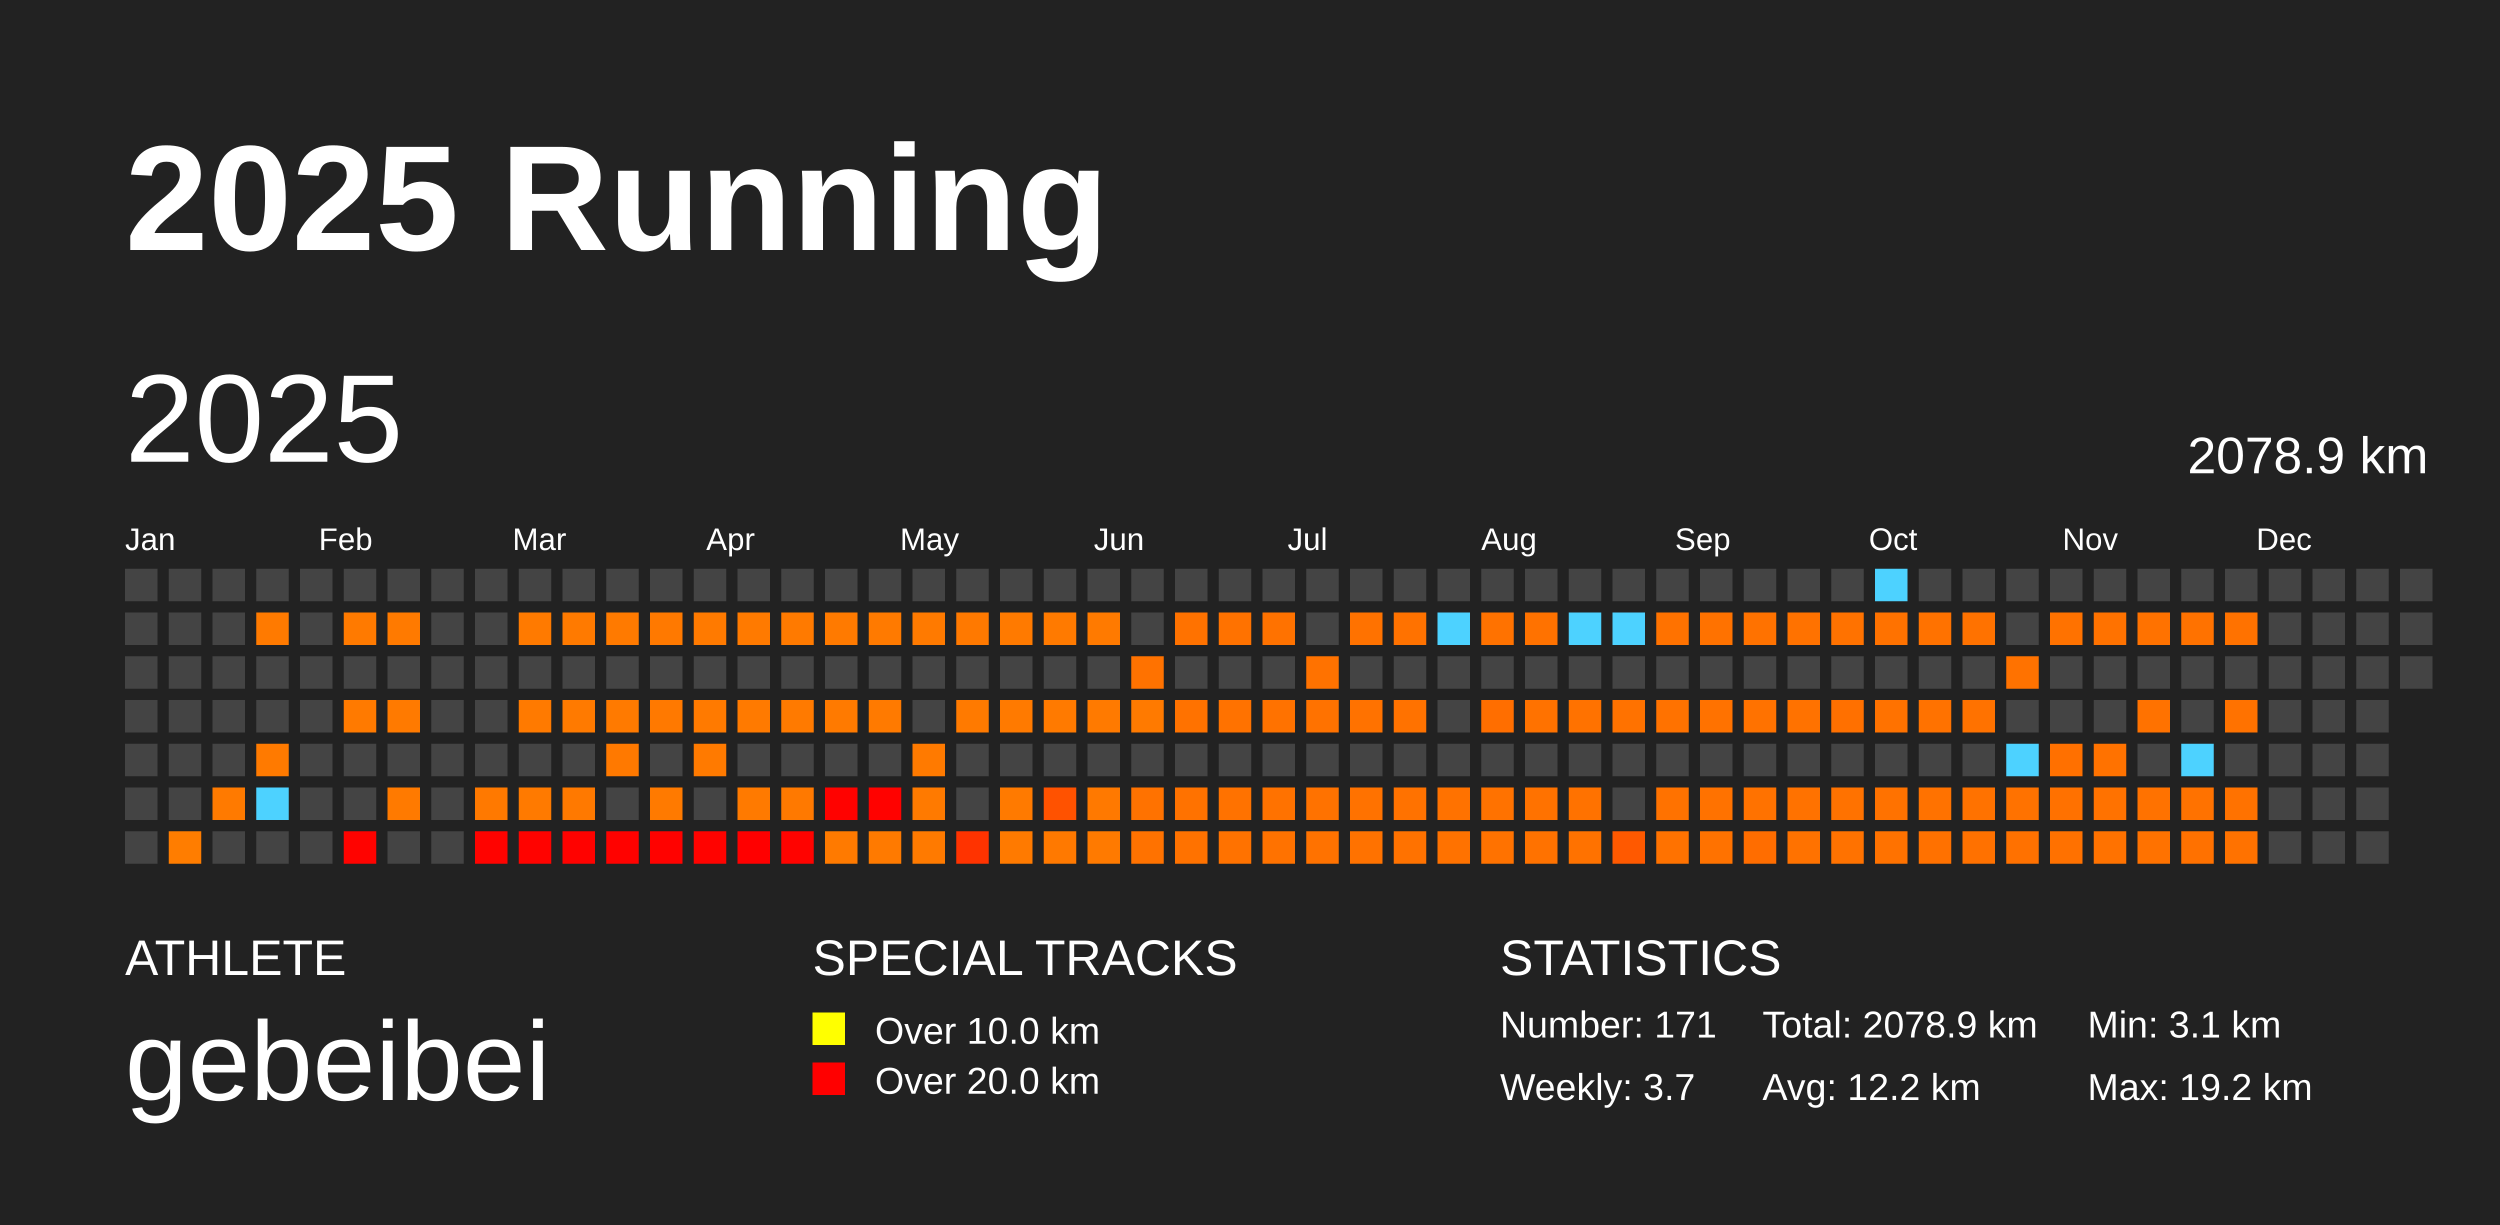
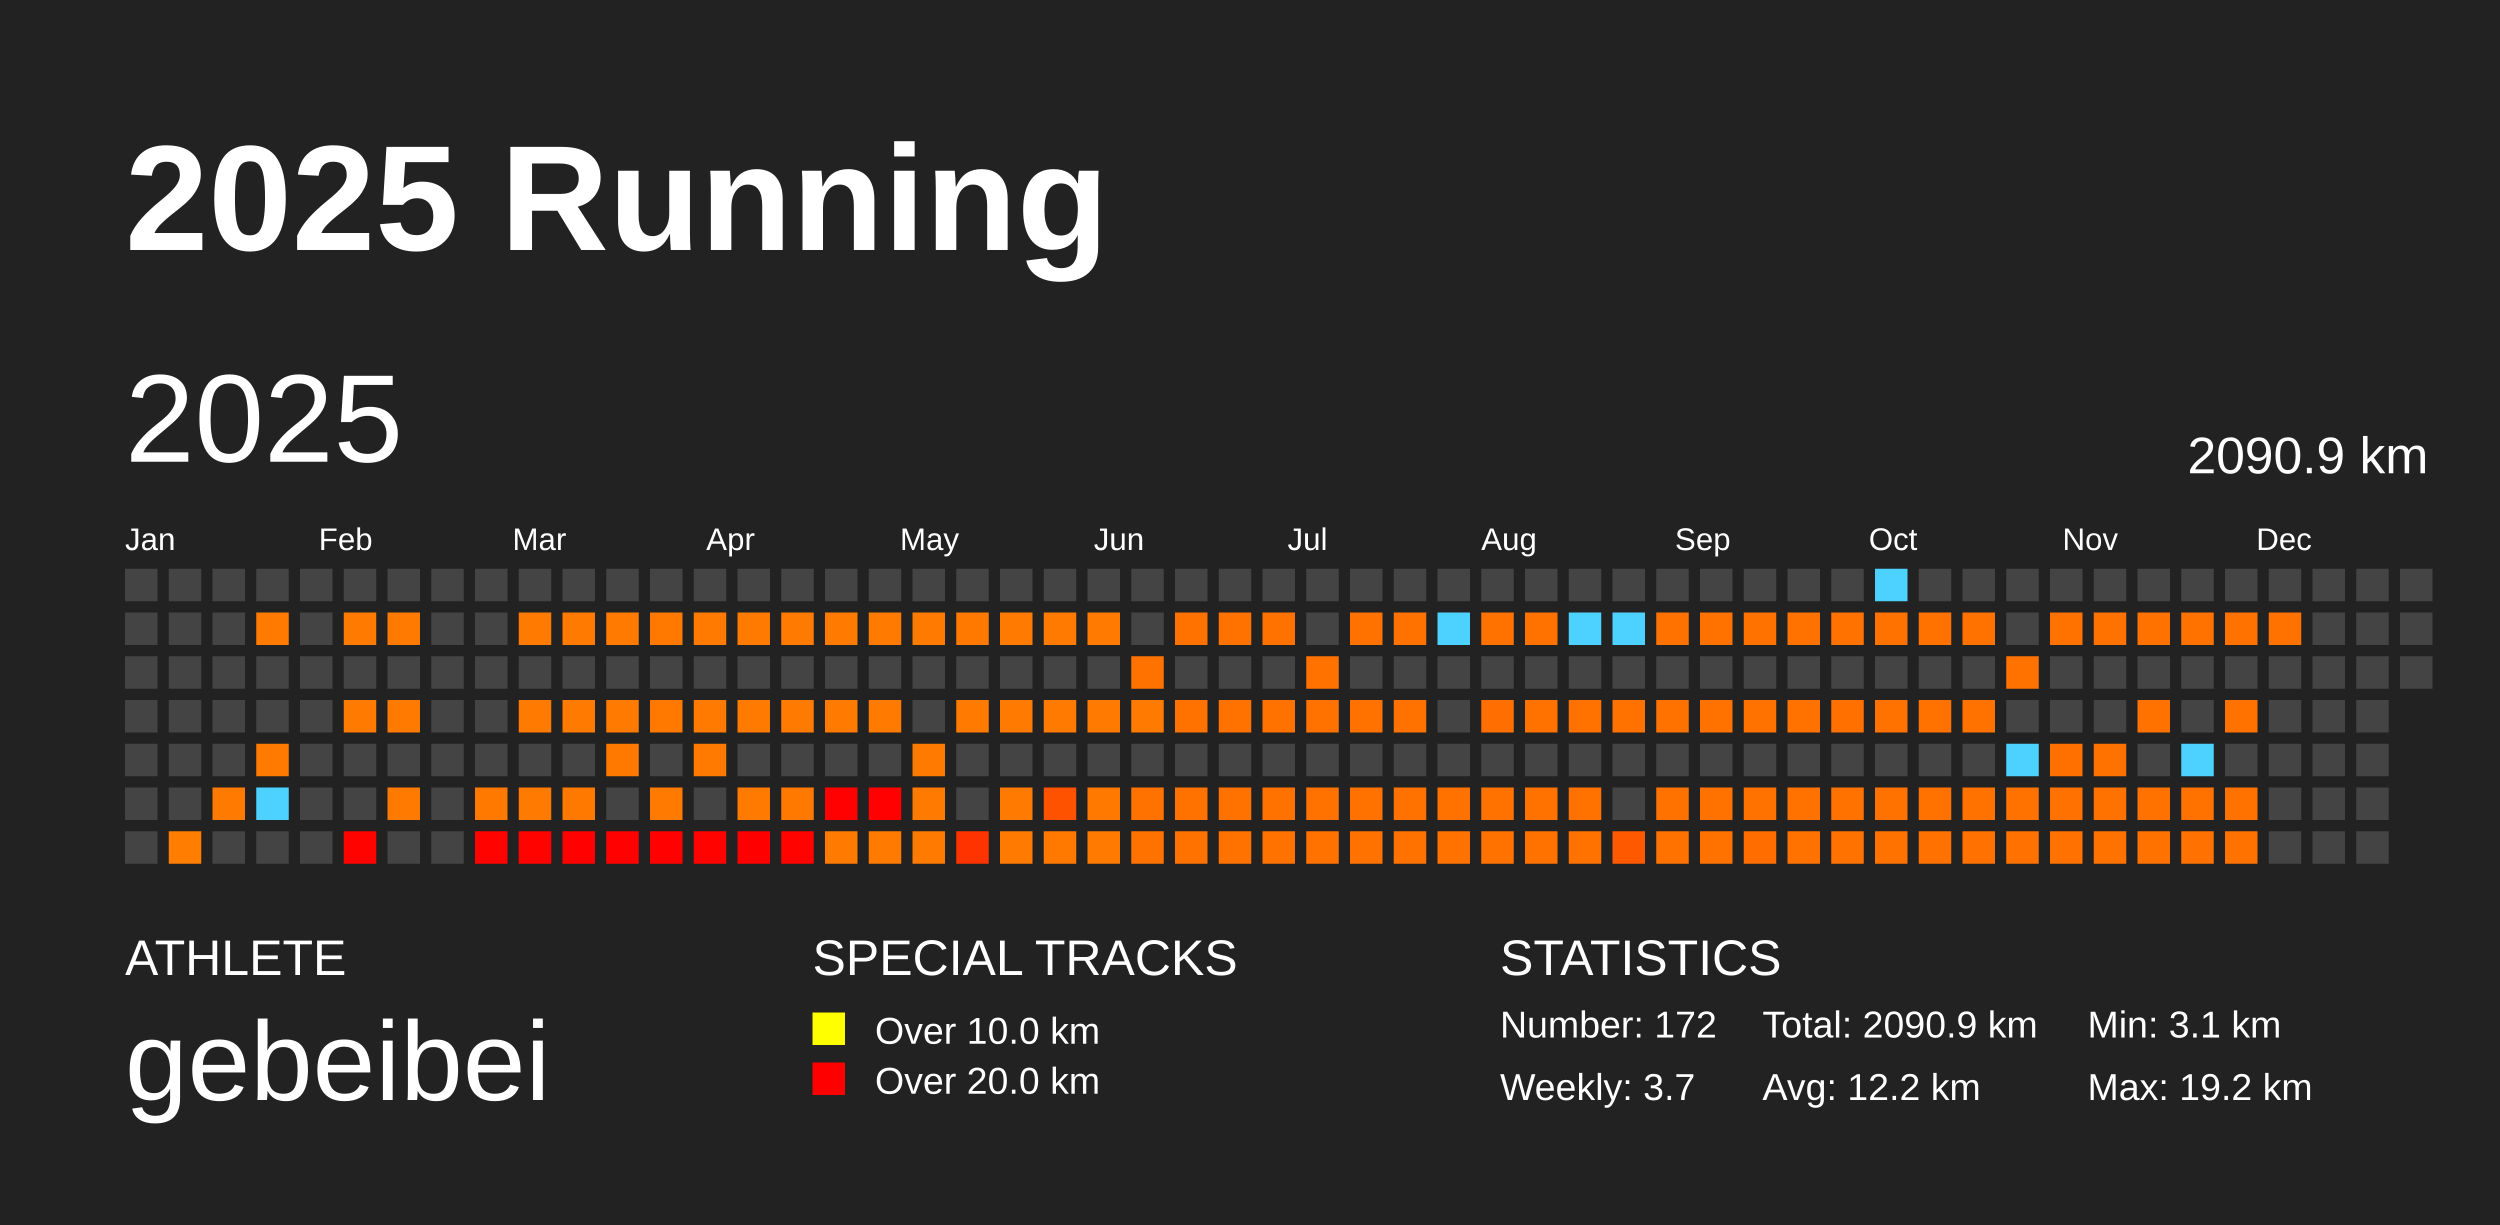
<svg xmlns="http://www.w3.org/2000/svg" baseProfile="full" height="98mm" version="1.1" viewBox="0,0,200,98" width="200mm">
  <defs />
  <rect fill="#222222" height="98" width="200" x="0" y="0" />
  <text fill="#FFFFFF" style="font-size:12px; font-family:Arial; font-weight:bold;" x="10" y="20">2025 Running</text>
  <text fill="#FFFFFF" style="font-size:4px; font-family:Arial" x="10" y="78">ATHLETE</text>
  <text fill="#FFFFFF" style="font-size:9px; font-family:Arial" x="10" y="88">gebeibei</text>
  <text fill="#FFFFFF" style="font-size:4px; font-family:Arial" x="65" y="78">SPECIAL TRACKS</text>
  <rect fill="yellow" height="2.6" width="2.6" x="65" y="81" />
  <text fill="#FFFFFF" style="font-size:3px; font-family:Arial" x="70" y="83.5">Over 10.0 km</text>
  <rect fill="red" height="2.6" width="2.6" x="65" y="85" />
  <text fill="#FFFFFF" style="font-size:3px; font-family:Arial" x="70" y="87.5">Over 20.0 km</text>
  <text fill="#FFFFFF" style="font-size:4px; font-family:Arial" x="120" y="78">STATISTICS</text>
-   <text fill="#FFFFFF" style="font-size:3px; font-family:Arial" x="120" y="83">Number: 171</text>
+   <text fill="#FFFFFF" style="font-size:3px; font-family:Arial" x="120" y="83">Number: 172</text>
  <text fill="#FFFFFF" style="font-size:3px; font-family:Arial" x="120" y="88">Weekly: 3.7</text>
-   <text fill="#FFFFFF" style="font-size:3px; font-family:Arial" x="141" y="83">Total: 2078.9 km</text>
+   <text fill="#FFFFFF" style="font-size:3px; font-family:Arial" x="141" y="83">Total: 2090.9 km</text>
  <text fill="#FFFFFF" style="font-size:3px; font-family:Arial" x="141" y="88">Avg: 12.2 km</text>
  <text fill="#FFFFFF" style="font-size:3px; font-family:Arial" x="167" y="83">Min: 3.1 km</text>
  <text fill="#FFFFFF" style="font-size:3px; font-family:Arial" x="167" y="88">Max: 19.2 km</text>
  <text dominant-baseline="hanging" fill="#FFFFFF" style="font-size:10.0px; font-family:Arial;" x="10" y="30">2025</text>
-   <text dominant-baseline="hanging" fill="#FFFFFF" style="font-size:4.125px; font-family:Arial;" x="175" y="35">2078.9 km</text>
+   <text dominant-baseline="hanging" fill="#FFFFFF" style="font-size:4.125px; font-family:Arial;" x="175" y="35">2090.9 km</text>
  <text fill="#FFFFFF" style="font-size:2.5px; font-family:Arial" x="10.0" y="44">Jan</text>
  <text fill="#FFFFFF" style="font-size:2.5px; font-family:Arial" x="25.5" y="44">Feb</text>
  <text fill="#FFFFFF" style="font-size:2.5px; font-family:Arial" x="41.0" y="44">Mar</text>
  <text fill="#FFFFFF" style="font-size:2.5px; font-family:Arial" x="56.5" y="44">Apr</text>
  <text fill="#FFFFFF" style="font-size:2.5px; font-family:Arial" x="72.0" y="44">May</text>
  <text fill="#FFFFFF" style="font-size:2.5px; font-family:Arial" x="87.5" y="44">Jun</text>
  <text fill="#FFFFFF" style="font-size:2.5px; font-family:Arial" x="103.0" y="44">Jul</text>
  <text fill="#FFFFFF" style="font-size:2.5px; font-family:Arial" x="118.5" y="44">Aug</text>
  <text fill="#FFFFFF" style="font-size:2.5px; font-family:Arial" x="134.0" y="44">Sep</text>
  <text fill="#FFFFFF" style="font-size:2.5px; font-family:Arial" x="149.5" y="44">Oct</text>
  <text fill="#FFFFFF" style="font-size:2.5px; font-family:Arial" x="165.0" y="44">Nov</text>
  <text fill="#FFFFFF" style="font-size:2.5px; font-family:Arial" x="180.5" y="44">Dec</text>
  <rect fill="#444444" height="2.6" width="2.6" x="10.0" y="45.5" />
  <rect fill="#444444" height="2.6" width="2.6" x="10.0" y="49.0" />
  <rect fill="#444444" height="2.6" width="2.6" x="10.0" y="52.5" />
  <rect fill="#444444" height="2.6" width="2.6" x="10.0" y="56.0" />
  <rect fill="#444444" height="2.6" width="2.6" x="10.0" y="59.5" />
  <rect fill="#444444" height="2.6" width="2.6" x="10.0" y="63.0" />
  <rect fill="#444444" height="2.6" width="2.6" x="10.0" y="66.5" />
  <rect fill="#444444" height="2.6" width="2.6" x="13.5" y="45.5" />
  <rect fill="#444444" height="2.6" width="2.6" x="13.5" y="49.0" />
  <rect fill="#444444" height="2.6" width="2.6" x="13.5" y="52.5" />
  <rect fill="#444444" height="2.6" width="2.6" x="13.5" y="56.0" />
  <rect fill="#444444" height="2.6" width="2.6" x="13.5" y="59.5" />
  <rect fill="#444444" height="2.6" width="2.6" x="13.5" y="63.0" />
  <rect fill="#ff7d00" height="2.6" width="2.6" x="13.5" y="66.5" />
  <rect fill="#444444" height="2.6" width="2.6" x="17.0" y="45.5" />
  <rect fill="#444444" height="2.6" width="2.6" x="17.0" y="49.0" />
  <rect fill="#444444" height="2.6" width="2.6" x="17.0" y="52.5" />
  <rect fill="#444444" height="2.6" width="2.6" x="17.0" y="56.0" />
  <rect fill="#444444" height="2.6" width="2.6" x="17.0" y="59.5" />
  <rect fill="#ff7a00" height="2.6" width="2.6" x="17.0" y="63.0" />
  <rect fill="#444444" height="2.6" width="2.6" x="17.0" y="66.5" />
  <rect fill="#444444" height="2.6" width="2.6" x="20.5" y="45.5" />
  <rect fill="#ff7a00" height="2.6" width="2.6" x="20.5" y="49.0" />
  <rect fill="#444444" height="2.6" width="2.6" x="20.5" y="52.5" />
  <rect fill="#444444" height="2.6" width="2.6" x="20.5" y="56.0" />
  <rect fill="#ff7a00" height="2.6" width="2.6" x="20.5" y="59.5" />
  <rect fill="#4dd2ff" height="2.6" width="2.6" x="20.5" y="63.0" />
  <rect fill="#444444" height="2.6" width="2.6" x="20.5" y="66.5" />
  <rect fill="#444444" height="2.6" width="2.6" x="24.0" y="45.5" />
  <rect fill="#444444" height="2.6" width="2.6" x="24.0" y="49.0" />
  <rect fill="#444444" height="2.6" width="2.6" x="24.0" y="52.5" />
  <rect fill="#444444" height="2.6" width="2.6" x="24.0" y="56.0" />
  <rect fill="#444444" height="2.6" width="2.6" x="24.0" y="59.5" />
  <rect fill="#444444" height="2.6" width="2.6" x="24.0" y="63.0" />
  <rect fill="#444444" height="2.6" width="2.6" x="24.0" y="66.5" />
  <rect fill="#444444" height="2.6" width="2.6" x="27.5" y="45.5" />
  <rect fill="#ff7a00" height="2.6" width="2.6" x="27.5" y="49.0" />
  <rect fill="#444444" height="2.6" width="2.6" x="27.5" y="52.5" />
  <rect fill="#ff7a00" height="2.6" width="2.6" x="27.5" y="56.0" />
  <rect fill="#444444" height="2.6" width="2.6" x="27.5" y="59.5" />
  <rect fill="#444444" height="2.6" width="2.6" x="27.5" y="63.0" />
  <rect fill="#ff0300" height="2.6" width="2.6" x="27.5" y="66.5" />
  <rect fill="#444444" height="2.6" width="2.6" x="31.0" y="45.5" />
  <rect fill="#ff7a00" height="2.6" width="2.6" x="31.0" y="49.0" />
  <rect fill="#444444" height="2.6" width="2.6" x="31.0" y="52.5" />
  <rect fill="#ff7a00" height="2.6" width="2.6" x="31.0" y="56.0" />
  <rect fill="#444444" height="2.6" width="2.6" x="31.0" y="59.5" />
  <rect fill="#ff7a00" height="2.6" width="2.6" x="31.0" y="63.0" />
  <rect fill="#444444" height="2.6" width="2.6" x="31.0" y="66.5" />
  <rect fill="#444444" height="2.6" width="2.6" x="34.5" y="45.5" />
  <rect fill="#444444" height="2.6" width="2.6" x="34.5" y="49.0" />
  <rect fill="#444444" height="2.6" width="2.6" x="34.5" y="52.5" />
  <rect fill="#444444" height="2.6" width="2.6" x="34.5" y="56.0" />
  <rect fill="#444444" height="2.6" width="2.6" x="34.5" y="59.5" />
  <rect fill="#444444" height="2.6" width="2.6" x="34.5" y="63.0" />
  <rect fill="#444444" height="2.6" width="2.6" x="34.5" y="66.5" />
  <rect fill="#444444" height="2.6" width="2.6" x="38.0" y="45.5" />
  <rect fill="#444444" height="2.6" width="2.6" x="38.0" y="49.0" />
  <rect fill="#444444" height="2.6" width="2.6" x="38.0" y="52.5" />
  <rect fill="#444444" height="2.6" width="2.6" x="38.0" y="56.0" />
  <rect fill="#444444" height="2.6" width="2.6" x="38.0" y="59.5" />
  <rect fill="#ff7900" height="2.6" width="2.6" x="38.0" y="63.0" />
  <rect fill="#ff0300" height="2.6" width="2.6" x="38.0" y="66.5" />
  <rect fill="#444444" height="2.6" width="2.6" x="41.5" y="45.5" />
  <rect fill="#ff7a00" height="2.6" width="2.6" x="41.5" y="49.0" />
  <rect fill="#444444" height="2.6" width="2.6" x="41.5" y="52.5" />
  <rect fill="#ff7a00" height="2.6" width="2.6" x="41.5" y="56.0" />
  <rect fill="#444444" height="2.6" width="2.6" x="41.5" y="59.5" />
  <rect fill="#ff7a00" height="2.6" width="2.6" x="41.5" y="63.0" />
  <rect fill="#ff0300" height="2.6" width="2.6" x="41.5" y="66.5" />
  <rect fill="#444444" height="2.6" width="2.6" x="45.0" y="45.5" />
  <rect fill="#ff7a00" height="2.6" width="2.6" x="45.0" y="49.0" />
  <rect fill="#444444" height="2.6" width="2.6" x="45.0" y="52.5" />
  <rect fill="#ff7a00" height="2.6" width="2.6" x="45.0" y="56.0" />
  <rect fill="#444444" height="2.6" width="2.6" x="45.0" y="59.5" />
  <rect fill="#ff7900" height="2.6" width="2.6" x="45.0" y="63.0" />
  <rect fill="#ff0200" height="2.6" width="2.6" x="45.0" y="66.5" />
  <rect fill="#444444" height="2.6" width="2.6" x="48.5" y="45.5" />
  <rect fill="#ff7a00" height="2.6" width="2.6" x="48.5" y="49.0" />
  <rect fill="#444444" height="2.6" width="2.6" x="48.5" y="52.5" />
  <rect fill="#ff7a00" height="2.6" width="2.6" x="48.5" y="56.0" />
  <rect fill="#ff7900" height="2.6" width="2.6" x="48.5" y="59.5" />
  <rect fill="#444444" height="2.6" width="2.6" x="48.5" y="63.0" />
  <rect fill="#ff0200" height="2.6" width="2.6" x="48.5" y="66.5" />
  <rect fill="#444444" height="2.6" width="2.6" x="52.0" y="45.5" />
  <rect fill="#ff7900" height="2.6" width="2.6" x="52.0" y="49.0" />
  <rect fill="#444444" height="2.6" width="2.6" x="52.0" y="52.5" />
  <rect fill="#ff7900" height="2.6" width="2.6" x="52.0" y="56.0" />
  <rect fill="#444444" height="2.6" width="2.6" x="52.0" y="59.5" />
  <rect fill="#ff7a00" height="2.6" width="2.6" x="52.0" y="63.0" />
  <rect fill="#ff0200" height="2.6" width="2.6" x="52.0" y="66.5" />
  <rect fill="#444444" height="2.6" width="2.6" x="55.5" y="45.5" />
  <rect fill="#ff7a00" height="2.6" width="2.6" x="55.5" y="49.0" />
  <rect fill="#444444" height="2.6" width="2.6" x="55.5" y="52.5" />
  <rect fill="#ff7a00" height="2.6" width="2.6" x="55.5" y="56.0" />
  <rect fill="#ff7a00" height="2.6" width="2.6" x="55.5" y="59.5" />
  <rect fill="#444444" height="2.6" width="2.6" x="55.5" y="63.0" />
  <rect fill="#ff0300" height="2.6" width="2.6" x="55.5" y="66.5" />
  <rect fill="#444444" height="2.6" width="2.6" x="59.0" y="45.5" />
  <rect fill="#ff7a00" height="2.6" width="2.6" x="59.0" y="49.0" />
  <rect fill="#444444" height="2.6" width="2.6" x="59.0" y="52.5" />
  <rect fill="#ff7a00" height="2.6" width="2.6" x="59.0" y="56.0" />
  <rect fill="#444444" height="2.6" width="2.6" x="59.0" y="59.5" />
  <rect fill="#ff7a00" height="2.6" width="2.6" x="59.0" y="63.0" />
  <rect fill="#ff0000" height="2.6" width="2.6" x="59.0" y="66.5" />
  <rect fill="#444444" height="2.6" width="2.6" x="62.5" y="45.5" />
  <rect fill="#ff7a00" height="2.6" width="2.6" x="62.5" y="49.0" />
  <rect fill="#444444" height="2.6" width="2.6" x="62.5" y="52.5" />
  <rect fill="#ff7a00" height="2.6" width="2.6" x="62.5" y="56.0" />
  <rect fill="#444444" height="2.6" width="2.6" x="62.5" y="59.5" />
  <rect fill="#ff7900" height="2.6" width="2.6" x="62.5" y="63.0" />
  <rect fill="#ff0300" height="2.6" width="2.6" x="62.5" y="66.5" />
  <rect fill="#444444" height="2.6" width="2.6" x="66.0" y="45.5" />
  <rect fill="#ff7a00" height="2.6" width="2.6" x="66.0" y="49.0" />
  <rect fill="#444444" height="2.6" width="2.6" x="66.0" y="52.5" />
  <rect fill="#ff7a00" height="2.6" width="2.6" x="66.0" y="56.0" />
  <rect fill="#444444" height="2.6" width="2.6" x="66.0" y="59.5" />
  <rect fill="#ff0200" height="2.6" width="2.6" x="66.0" y="63.0" />
  <rect fill="#ff7a00" height="2.6" width="2.6" x="66.0" y="66.5" />
  <rect fill="#444444" height="2.6" width="2.6" x="69.5" y="45.5" />
  <rect fill="#ff7a00" height="2.6" width="2.6" x="69.5" y="49.0" />
  <rect fill="#444444" height="2.6" width="2.6" x="69.5" y="52.5" />
  <rect fill="#ff7a00" height="2.6" width="2.6" x="69.5" y="56.0" />
  <rect fill="#444444" height="2.6" width="2.6" x="69.5" y="59.5" />
  <rect fill="#ff0200" height="2.6" width="2.6" x="69.5" y="63.0" />
  <rect fill="#ff7a00" height="2.6" width="2.6" x="69.5" y="66.5" />
  <rect fill="#444444" height="2.6" width="2.6" x="73.0" y="45.5" />
  <rect fill="#ff7a00" height="2.6" width="2.6" x="73.0" y="49.0" />
  <rect fill="#444444" height="2.6" width="2.6" x="73.0" y="52.5" />
  <rect fill="#444444" height="2.6" width="2.6" x="73.0" y="56.0" />
  <rect fill="#ff7a00" height="2.6" width="2.6" x="73.0" y="59.5" />
  <rect fill="#ff7a00" height="2.6" width="2.6" x="73.0" y="63.0" />
  <rect fill="#ff7a00" height="2.6" width="2.6" x="73.0" y="66.5" />
  <rect fill="#444444" height="2.6" width="2.6" x="76.5" y="45.5" />
  <rect fill="#ff7900" height="2.6" width="2.6" x="76.5" y="49.0" />
  <rect fill="#444444" height="2.6" width="2.6" x="76.5" y="52.5" />
  <rect fill="#ff7a00" height="2.6" width="2.6" x="76.5" y="56.0" />
  <rect fill="#444444" height="2.6" width="2.6" x="76.5" y="59.5" />
  <rect fill="#444444" height="2.6" width="2.6" x="76.5" y="63.0" />
  <rect fill="#ff3300" height="2.6" width="2.6" x="76.5" y="66.5" />
  <rect fill="#444444" height="2.6" width="2.6" x="80.0" y="45.5" />
  <rect fill="#ff7a00" height="2.6" width="2.6" x="80.0" y="49.0" />
  <rect fill="#444444" height="2.6" width="2.6" x="80.0" y="52.5" />
  <rect fill="#ff7a00" height="2.6" width="2.6" x="80.0" y="56.0" />
  <rect fill="#444444" height="2.6" width="2.6" x="80.0" y="59.5" />
  <rect fill="#ff7a00" height="2.6" width="2.6" x="80.0" y="63.0" />
  <rect fill="#ff7a00" height="2.6" width="2.6" x="80.0" y="66.5" />
  <rect fill="#444444" height="2.6" width="2.6" x="83.5" y="45.5" />
  <rect fill="#ff7a00" height="2.6" width="2.6" x="83.5" y="49.0" />
  <rect fill="#444444" height="2.6" width="2.6" x="83.5" y="52.5" />
  <rect fill="#ff7a00" height="2.6" width="2.6" x="83.5" y="56.0" />
  <rect fill="#444444" height="2.6" width="2.6" x="83.5" y="59.5" />
  <rect fill="#ff5200" height="2.6" width="2.6" x="83.5" y="63.0" />
  <rect fill="#ff7900" height="2.6" width="2.6" x="83.5" y="66.5" />
  <rect fill="#444444" height="2.6" width="2.6" x="87.0" y="45.5" />
  <rect fill="#ff7a00" height="2.6" width="2.6" x="87.0" y="49.0" />
  <rect fill="#444444" height="2.6" width="2.6" x="87.0" y="52.5" />
  <rect fill="#ff7a00" height="2.6" width="2.6" x="87.0" y="56.0" />
  <rect fill="#444444" height="2.6" width="2.6" x="87.0" y="59.5" />
  <rect fill="#ff7900" height="2.6" width="2.6" x="87.0" y="63.0" />
  <rect fill="#ff7a00" height="2.6" width="2.6" x="87.0" y="66.5" />
  <rect fill="#444444" height="2.6" width="2.6" x="90.5" y="45.5" />
  <rect fill="#444444" height="2.6" width="2.6" x="90.5" y="49.0" />
  <rect fill="#ff7200" height="2.6" width="2.6" x="90.5" y="52.5" />
  <rect fill="#ff7a00" height="2.6" width="2.6" x="90.5" y="56.0" />
  <rect fill="#444444" height="2.6" width="2.6" x="90.5" y="59.5" />
  <rect fill="#ff7200" height="2.6" width="2.6" x="90.5" y="63.0" />
  <rect fill="#ff7200" height="2.6" width="2.6" x="90.5" y="66.5" />
  <rect fill="#444444" height="2.6" width="2.6" x="94.0" y="45.5" />
  <rect fill="#ff7200" height="2.6" width="2.6" x="94.0" y="49.0" />
  <rect fill="#444444" height="2.6" width="2.6" x="94.0" y="52.5" />
  <rect fill="#ff7200" height="2.6" width="2.6" x="94.0" y="56.0" />
  <rect fill="#444444" height="2.6" width="2.6" x="94.0" y="59.5" />
  <rect fill="#ff7200" height="2.6" width="2.6" x="94.0" y="63.0" />
  <rect fill="#ff7200" height="2.6" width="2.6" x="94.0" y="66.5" />
  <rect fill="#444444" height="2.6" width="2.6" x="97.5" y="45.5" />
  <rect fill="#ff7200" height="2.6" width="2.6" x="97.5" y="49.0" />
  <rect fill="#444444" height="2.6" width="2.6" x="97.5" y="52.5" />
  <rect fill="#ff7200" height="2.6" width="2.6" x="97.5" y="56.0" />
  <rect fill="#444444" height="2.6" width="2.6" x="97.5" y="59.5" />
  <rect fill="#ff7200" height="2.6" width="2.6" x="97.5" y="63.0" />
  <rect fill="#ff7200" height="2.6" width="2.6" x="97.5" y="66.5" />
  <rect fill="#444444" height="2.6" width="2.6" x="101.0" y="45.5" />
  <rect fill="#ff7200" height="2.6" width="2.6" x="101.0" y="49.0" />
  <rect fill="#444444" height="2.6" width="2.6" x="101.0" y="52.5" />
  <rect fill="#ff7200" height="2.6" width="2.6" x="101.0" y="56.0" />
  <rect fill="#444444" height="2.6" width="2.6" x="101.0" y="59.5" />
  <rect fill="#ff7200" height="2.6" width="2.6" x="101.0" y="63.0" />
  <rect fill="#ff7200" height="2.6" width="2.6" x="101.0" y="66.5" />
  <rect fill="#444444" height="2.6" width="2.6" x="104.5" y="45.5" />
  <rect fill="#444444" height="2.6" width="2.6" x="104.5" y="49.0" />
  <rect fill="#ff7200" height="2.6" width="2.6" x="104.5" y="52.5" />
  <rect fill="#ff7200" height="2.6" width="2.6" x="104.5" y="56.0" />
  <rect fill="#444444" height="2.6" width="2.6" x="104.5" y="59.5" />
  <rect fill="#ff7200" height="2.6" width="2.6" x="104.5" y="63.0" />
  <rect fill="#ff7200" height="2.6" width="2.6" x="104.5" y="66.5" />
  <rect fill="#444444" height="2.6" width="2.6" x="108.0" y="45.5" />
  <rect fill="#ff7200" height="2.6" width="2.6" x="108.0" y="49.0" />
  <rect fill="#444444" height="2.6" width="2.6" x="108.0" y="52.5" />
  <rect fill="#ff7200" height="2.6" width="2.6" x="108.0" y="56.0" />
  <rect fill="#444444" height="2.6" width="2.6" x="108.0" y="59.5" />
  <rect fill="#ff7200" height="2.6" width="2.6" x="108.0" y="63.0" />
  <rect fill="#ff7200" height="2.6" width="2.6" x="108.0" y="66.5" />
  <rect fill="#444444" height="2.6" width="2.6" x="111.5" y="45.5" />
  <rect fill="#ff7200" height="2.6" width="2.6" x="111.5" y="49.0" />
  <rect fill="#444444" height="2.6" width="2.6" x="111.5" y="52.5" />
  <rect fill="#ff7200" height="2.6" width="2.6" x="111.5" y="56.0" />
  <rect fill="#444444" height="2.6" width="2.6" x="111.5" y="59.5" />
  <rect fill="#ff7200" height="2.6" width="2.6" x="111.5" y="63.0" />
  <rect fill="#ff7200" height="2.6" width="2.6" x="111.5" y="66.5" />
  <rect fill="#444444" height="2.6" width="2.6" x="115.0" y="45.5" />
  <rect fill="#4dd2ff" height="2.6" width="2.6" x="115.0" y="49.0" />
  <rect fill="#444444" height="2.6" width="2.6" x="115.0" y="52.5" />
  <rect fill="#444444" height="2.6" width="2.6" x="115.0" y="56.0" />
  <rect fill="#444444" height="2.6" width="2.6" x="115.0" y="59.5" />
  <rect fill="#ff7200" height="2.6" width="2.6" x="115.0" y="63.0" />
  <rect fill="#ff7200" height="2.6" width="2.6" x="115.0" y="66.5" />
  <rect fill="#444444" height="2.6" width="2.6" x="118.5" y="45.5" />
  <rect fill="#ff7200" height="2.6" width="2.6" x="118.5" y="49.0" />
  <rect fill="#444444" height="2.6" width="2.6" x="118.5" y="52.5" />
  <rect fill="#ff6e00" height="2.6" width="2.6" x="118.5" y="56.0" />
  <rect fill="#444444" height="2.6" width="2.6" x="118.5" y="59.5" />
  <rect fill="#ff7200" height="2.6" width="2.6" x="118.5" y="63.0" />
  <rect fill="#ff7200" height="2.6" width="2.6" x="118.5" y="66.5" />
  <rect fill="#444444" height="2.6" width="2.6" x="122.0" y="45.5" />
  <rect fill="#ff7200" height="2.6" width="2.6" x="122.0" y="49.0" />
  <rect fill="#444444" height="2.6" width="2.6" x="122.0" y="52.5" />
  <rect fill="#ff7200" height="2.6" width="2.6" x="122.0" y="56.0" />
  <rect fill="#444444" height="2.6" width="2.6" x="122.0" y="59.5" />
  <rect fill="#ff7200" height="2.6" width="2.6" x="122.0" y="63.0" />
  <rect fill="#ff7200" height="2.6" width="2.6" x="122.0" y="66.5" />
  <rect fill="#444444" height="2.6" width="2.6" x="125.5" y="45.5" />
  <rect fill="#4dd2ff" height="2.6" width="2.6" x="125.5" y="49.0" />
  <rect fill="#444444" height="2.6" width="2.6" x="125.5" y="52.5" />
  <rect fill="#ff7200" height="2.6" width="2.6" x="125.5" y="56.0" />
  <rect fill="#444444" height="2.6" width="2.6" x="125.5" y="59.5" />
  <rect fill="#ff7200" height="2.6" width="2.6" x="125.5" y="63.0" />
  <rect fill="#ff7200" height="2.6" width="2.6" x="125.5" y="66.5" />
  <rect fill="#444444" height="2.6" width="2.6" x="129.0" y="45.5" />
  <rect fill="#4dd2ff" height="2.6" width="2.6" x="129.0" y="49.0" />
  <rect fill="#444444" height="2.6" width="2.6" x="129.0" y="52.5" />
  <rect fill="#ff7200" height="2.6" width="2.6" x="129.0" y="56.0" />
  <rect fill="#444444" height="2.6" width="2.6" x="129.0" y="59.5" />
  <rect fill="#444444" height="2.6" width="2.6" x="129.0" y="63.0" />
  <rect fill="#ff5900" height="2.6" width="2.6" x="129.0" y="66.5" />
  <rect fill="#444444" height="2.6" width="2.6" x="132.5" y="45.5" />
  <rect fill="#ff7200" height="2.6" width="2.6" x="132.5" y="49.0" />
  <rect fill="#444444" height="2.6" width="2.6" x="132.5" y="52.5" />
  <rect fill="#ff7200" height="2.6" width="2.6" x="132.5" y="56.0" />
  <rect fill="#444444" height="2.6" width="2.6" x="132.5" y="59.5" />
  <rect fill="#ff7200" height="2.6" width="2.6" x="132.5" y="63.0" />
  <rect fill="#ff7200" height="2.6" width="2.6" x="132.5" y="66.5" />
  <rect fill="#444444" height="2.6" width="2.6" x="136.0" y="45.5" />
  <rect fill="#ff7200" height="2.6" width="2.6" x="136.0" y="49.0" />
  <rect fill="#444444" height="2.6" width="2.6" x="136.0" y="52.5" />
  <rect fill="#ff7200" height="2.6" width="2.6" x="136.0" y="56.0" />
  <rect fill="#444444" height="2.6" width="2.6" x="136.0" y="59.5" />
  <rect fill="#ff7200" height="2.6" width="2.6" x="136.0" y="63.0" />
  <rect fill="#ff7200" height="2.6" width="2.6" x="136.0" y="66.5" />
  <rect fill="#444444" height="2.6" width="2.6" x="139.5" y="45.5" />
  <rect fill="#ff7200" height="2.6" width="2.6" x="139.5" y="49.0" />
  <rect fill="#444444" height="2.6" width="2.6" x="139.5" y="52.5" />
  <rect fill="#ff7200" height="2.6" width="2.6" x="139.5" y="56.0" />
  <rect fill="#444444" height="2.6" width="2.6" x="139.5" y="59.5" />
  <rect fill="#ff7200" height="2.6" width="2.6" x="139.5" y="63.0" />
  <rect fill="#ff6d00" height="2.6" width="2.6" x="139.5" y="66.5" />
  <rect fill="#444444" height="2.6" width="2.6" x="143.0" y="45.5" />
  <rect fill="#ff7200" height="2.6" width="2.6" x="143.0" y="49.0" />
  <rect fill="#444444" height="2.6" width="2.6" x="143.0" y="52.5" />
  <rect fill="#ff7200" height="2.6" width="2.6" x="143.0" y="56.0" />
  <rect fill="#444444" height="2.6" width="2.6" x="143.0" y="59.5" />
  <rect fill="#ff7200" height="2.6" width="2.6" x="143.0" y="63.0" />
  <rect fill="#ff7200" height="2.6" width="2.6" x="143.0" y="66.5" />
  <rect fill="#444444" height="2.6" width="2.6" x="146.5" y="45.5" />
  <rect fill="#ff7200" height="2.6" width="2.6" x="146.5" y="49.0" />
  <rect fill="#444444" height="2.6" width="2.6" x="146.5" y="52.5" />
  <rect fill="#ff7000" height="2.6" width="2.6" x="146.5" y="56.0" />
  <rect fill="#444444" height="2.6" width="2.6" x="146.5" y="59.5" />
  <rect fill="#ff7200" height="2.6" width="2.6" x="146.5" y="63.0" />
  <rect fill="#ff7200" height="2.6" width="2.6" x="146.5" y="66.5" />
  <rect fill="#4dd2ff" height="2.6" width="2.6" x="150.0" y="45.5" />
  <rect fill="#ff7200" height="2.6" width="2.6" x="150.0" y="49.0" />
  <rect fill="#444444" height="2.6" width="2.6" x="150.0" y="52.5" />
  <rect fill="#ff7200" height="2.6" width="2.6" x="150.0" y="56.0" />
  <rect fill="#444444" height="2.6" width="2.6" x="150.0" y="59.5" />
  <rect fill="#ff7200" height="2.6" width="2.6" x="150.0" y="63.0" />
  <rect fill="#ff7200" height="2.6" width="2.6" x="150.0" y="66.5" />
  <rect fill="#444444" height="2.6" width="2.6" x="153.5" y="45.5" />
  <rect fill="#ff7200" height="2.6" width="2.6" x="153.5" y="49.0" />
  <rect fill="#444444" height="2.6" width="2.6" x="153.5" y="52.5" />
  <rect fill="#ff7200" height="2.6" width="2.6" x="153.5" y="56.0" />
  <rect fill="#444444" height="2.6" width="2.6" x="153.5" y="59.5" />
  <rect fill="#ff7200" height="2.6" width="2.6" x="153.5" y="63.0" />
  <rect fill="#ff7100" height="2.6" width="2.6" x="153.5" y="66.5" />
  <rect fill="#444444" height="2.6" width="2.6" x="157.0" y="45.5" />
  <rect fill="#ff7200" height="2.6" width="2.6" x="157.0" y="49.0" />
  <rect fill="#444444" height="2.6" width="2.6" x="157.0" y="52.5" />
  <rect fill="#ff7200" height="2.6" width="2.6" x="157.0" y="56.0" />
  <rect fill="#444444" height="2.6" width="2.6" x="157.0" y="59.5" />
  <rect fill="#ff7200" height="2.6" width="2.6" x="157.0" y="63.0" />
  <rect fill="#ff7100" height="2.6" width="2.6" x="157.0" y="66.5" />
  <rect fill="#444444" height="2.6" width="2.6" x="160.5" y="45.5" />
  <rect fill="#444444" height="2.6" width="2.6" x="160.5" y="49.0" />
  <rect fill="#ff7200" height="2.6" width="2.6" x="160.5" y="52.5" />
  <rect fill="#444444" height="2.6" width="2.6" x="160.5" y="56.0" />
  <rect fill="#4dd2ff" height="2.6" width="2.6" x="160.5" y="59.5" />
  <rect fill="#ff7200" height="2.6" width="2.6" x="160.5" y="63.0" />
  <rect fill="#ff7100" height="2.6" width="2.6" x="160.5" y="66.5" />
  <rect fill="#444444" height="2.6" width="2.6" x="164.0" y="45.5" />
  <rect fill="#ff7200" height="2.6" width="2.6" x="164.0" y="49.0" />
  <rect fill="#444444" height="2.6" width="2.6" x="164.0" y="52.5" />
  <rect fill="#444444" height="2.6" width="2.6" x="164.0" y="56.0" />
  <rect fill="#ff7000" height="2.6" width="2.6" x="164.0" y="59.5" />
  <rect fill="#ff7100" height="2.6" width="2.6" x="164.0" y="63.0" />
  <rect fill="#ff7100" height="2.6" width="2.6" x="164.0" y="66.5" />
  <rect fill="#444444" height="2.6" width="2.6" x="167.5" y="45.5" />
  <rect fill="#ff7200" height="2.6" width="2.6" x="167.5" y="49.0" />
  <rect fill="#444444" height="2.6" width="2.6" x="167.5" y="52.5" />
  <rect fill="#444444" height="2.6" width="2.6" x="167.5" y="56.0" />
  <rect fill="#ff7200" height="2.6" width="2.6" x="167.5" y="59.5" />
  <rect fill="#ff7200" height="2.6" width="2.6" x="167.5" y="63.0" />
  <rect fill="#ff7200" height="2.6" width="2.6" x="167.5" y="66.5" />
  <rect fill="#444444" height="2.6" width="2.6" x="171.0" y="45.5" />
  <rect fill="#ff7200" height="2.6" width="2.6" x="171.0" y="49.0" />
  <rect fill="#444444" height="2.6" width="2.6" x="171.0" y="52.5" />
  <rect fill="#ff7200" height="2.6" width="2.6" x="171.0" y="56.0" />
  <rect fill="#444444" height="2.6" width="2.6" x="171.0" y="59.5" />
  <rect fill="#ff7200" height="2.6" width="2.6" x="171.0" y="63.0" />
  <rect fill="#ff7200" height="2.6" width="2.6" x="171.0" y="66.5" />
  <rect fill="#444444" height="2.6" width="2.6" x="174.5" y="45.5" />
  <rect fill="#ff7200" height="2.6" width="2.6" x="174.5" y="49.0" />
  <rect fill="#444444" height="2.6" width="2.6" x="174.5" y="52.5" />
  <rect fill="#444444" height="2.6" width="2.6" x="174.5" y="56.0" />
  <rect fill="#4dd2ff" height="2.6" width="2.6" x="174.5" y="59.5" />
  <rect fill="#ff7200" height="2.6" width="2.6" x="174.5" y="63.0" />
  <rect fill="#ff7100" height="2.6" width="2.6" x="174.5" y="66.5" />
  <rect fill="#444444" height="2.6" width="2.6" x="178.0" y="45.5" />
  <rect fill="#ff7200" height="2.6" width="2.6" x="178.0" y="49.0" />
  <rect fill="#444444" height="2.6" width="2.6" x="178.0" y="52.5" />
  <rect fill="#ff7200" height="2.6" width="2.6" x="178.0" y="56.0" />
  <rect fill="#444444" height="2.6" width="2.6" x="178.0" y="59.5" />
  <rect fill="#ff7200" height="2.6" width="2.6" x="178.0" y="63.0" />
  <rect fill="#ff7200" height="2.6" width="2.6" x="178.0" y="66.5" />
  <rect fill="#444444" height="2.6" width="2.6" x="181.5" y="45.5" />
-   <rect fill="#444444" height="2.6" width="2.6" x="181.5" y="49.0" />
+   <rect fill="#ff7200" height="2.6" width="2.6" x="181.5" y="49.0" />
  <rect fill="#444444" height="2.6" width="2.6" x="181.5" y="52.5" />
  <rect fill="#444444" height="2.6" width="2.6" x="181.5" y="56.0" />
  <rect fill="#444444" height="2.6" width="2.6" x="181.5" y="59.5" />
  <rect fill="#444444" height="2.6" width="2.6" x="181.5" y="63.0" />
  <rect fill="#444444" height="2.6" width="2.6" x="181.5" y="66.5" />
  <rect fill="#444444" height="2.6" width="2.6" x="185.0" y="45.5" />
  <rect fill="#444444" height="2.6" width="2.6" x="185.0" y="49.0" />
  <rect fill="#444444" height="2.6" width="2.6" x="185.0" y="52.5" />
  <rect fill="#444444" height="2.6" width="2.6" x="185.0" y="56.0" />
  <rect fill="#444444" height="2.6" width="2.6" x="185.0" y="59.5" />
  <rect fill="#444444" height="2.6" width="2.6" x="185.0" y="63.0" />
  <rect fill="#444444" height="2.6" width="2.6" x="185.0" y="66.5" />
  <rect fill="#444444" height="2.6" width="2.6" x="188.5" y="45.5" />
  <rect fill="#444444" height="2.6" width="2.6" x="188.5" y="49.0" />
  <rect fill="#444444" height="2.6" width="2.6" x="188.5" y="52.5" />
  <rect fill="#444444" height="2.6" width="2.6" x="188.5" y="56.0" />
  <rect fill="#444444" height="2.6" width="2.6" x="188.5" y="59.5" />
  <rect fill="#444444" height="2.6" width="2.6" x="188.5" y="63.0" />
  <rect fill="#444444" height="2.6" width="2.6" x="188.5" y="66.5" />
  <rect fill="#444444" height="2.6" width="2.6" x="192.0" y="45.5" />
  <rect fill="#444444" height="2.6" width="2.6" x="192.0" y="49.0" />
  <rect fill="#444444" height="2.6" width="2.6" x="192.0" y="52.5" />
</svg>
